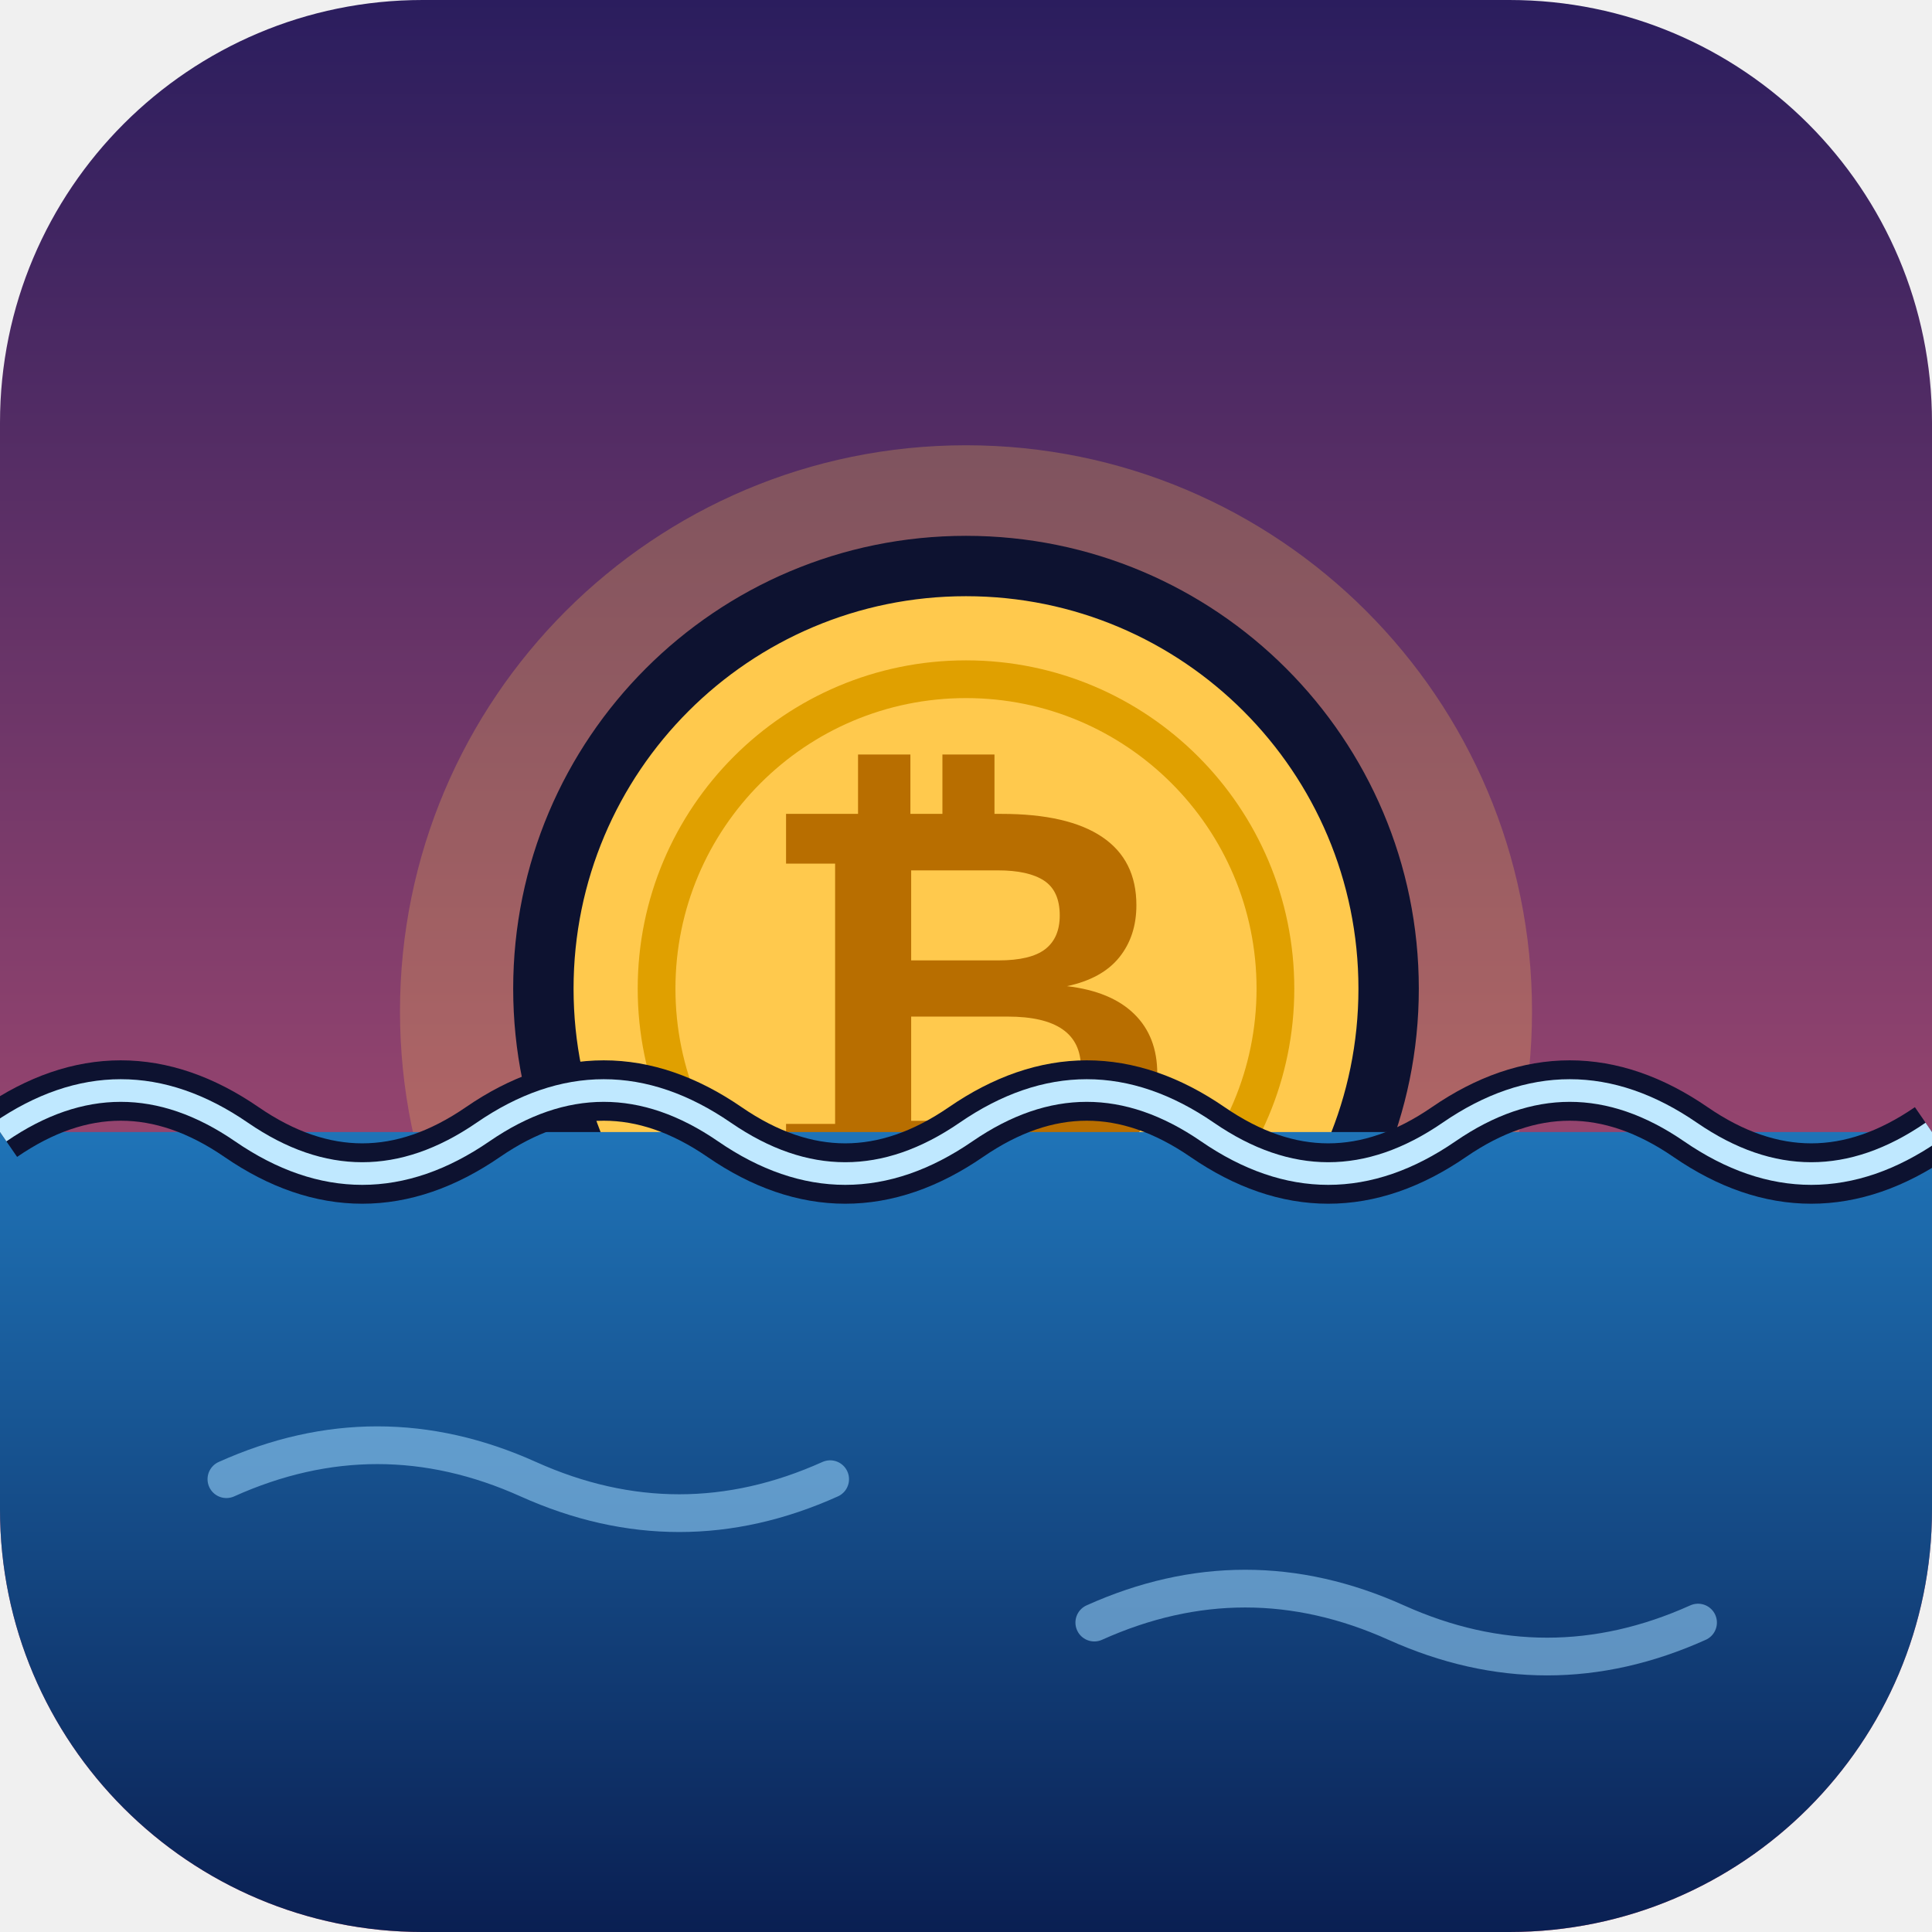
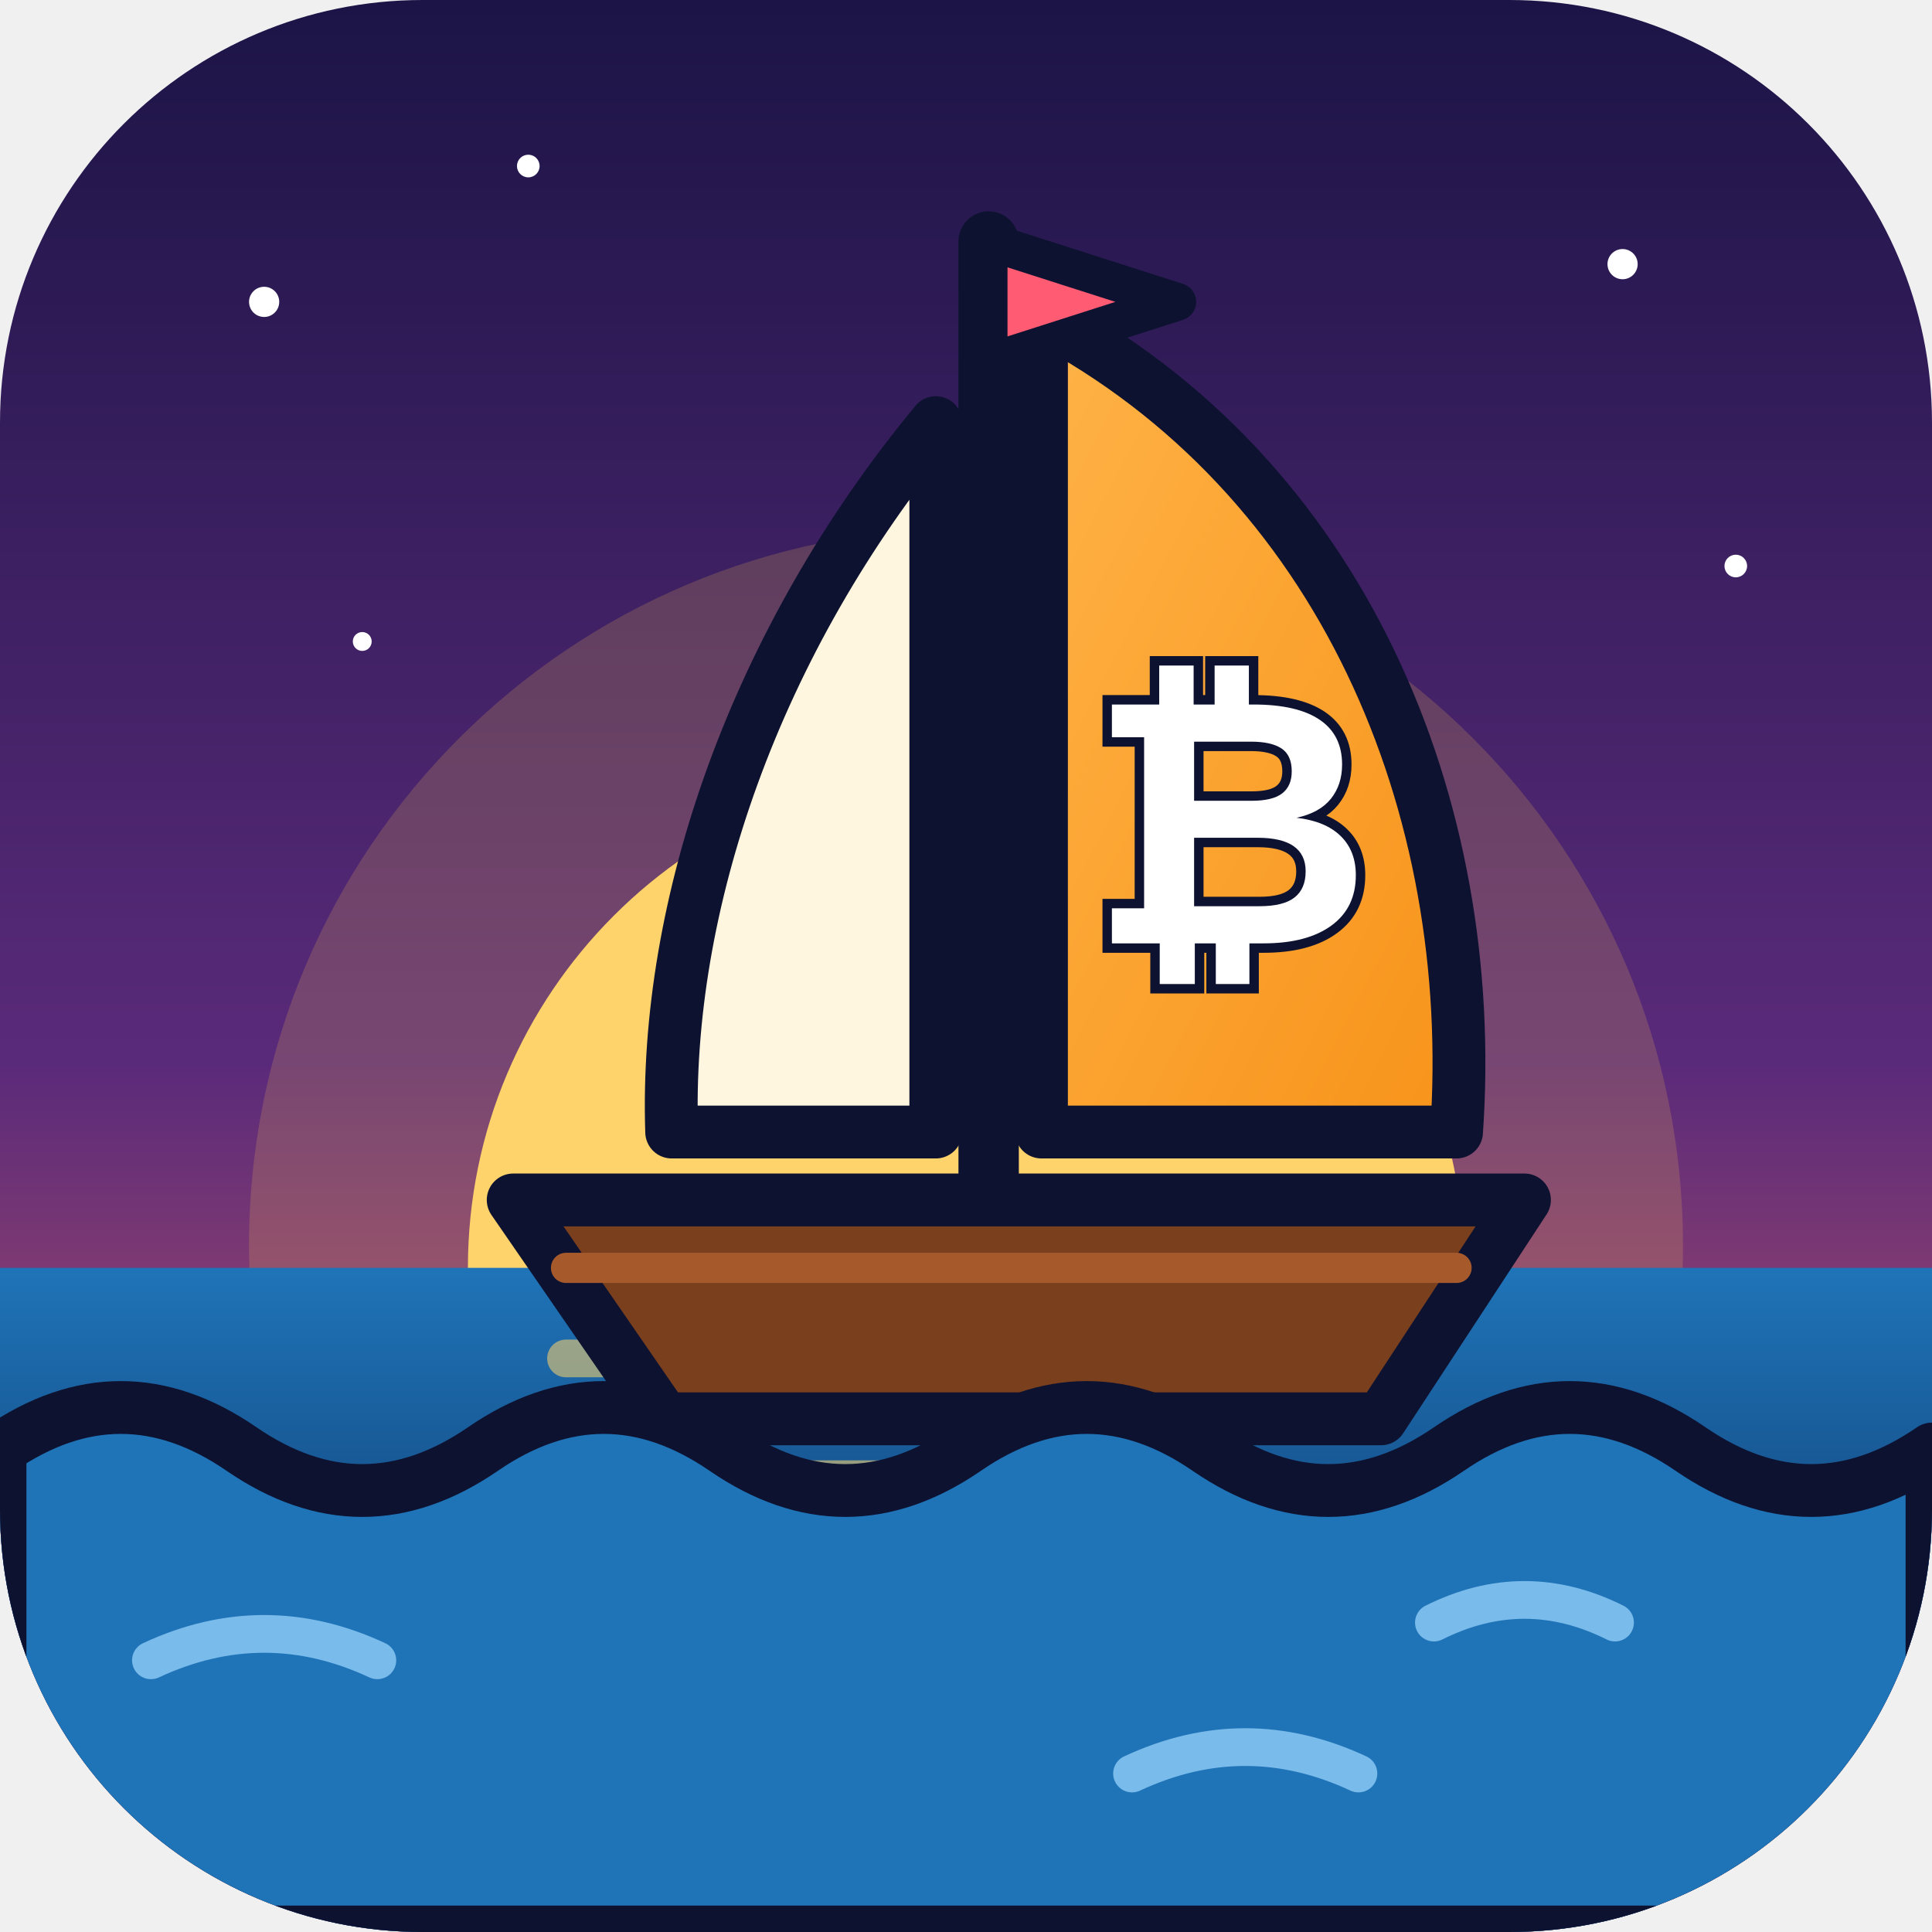
<svg xmlns="http://www.w3.org/2000/svg" viewBox="0 0 512 512">
  <defs>
    <linearGradient id="sky" x1="0" y1="0" x2="0" y2="1">
-       <stop offset="0" stop-color="#2a1d5e" />
-       <stop offset="1" stop-color="#e0607a" />
+       <stop offset="0" stop-color="#1b1446" />
+       <stop offset=".55" stop-color="#5a2a7a" />
+       <stop offset="1" stop-color="#f06a5a" />
    </linearGradient>
    <linearGradient id="sea" x1="0" y1="0" x2="0" y2="1">
      <stop offset="0" stop-color="#1f74b8" />
-       <stop offset="1" stop-color="#0a1f52" />
+       <stop offset="1" stop-color="#071a45" />
+     </linearGradient>
+     <linearGradient id="sail" x1="0" y1="0" x2="1" y2="1">
+       <stop offset="0" stop-color="#ffb347" />
+       <stop offset="1" stop-color="#f7931a" />
    </linearGradient>
    <clipPath id="r">
      <rect width="512" height="512" rx="112" />
    </clipPath>
  </defs>
  <g clip-path="url(#r)">
    <rect width="512" height="512" fill="url(#sky)" />
-     <circle cx="256" cy="268" r="150" fill="#ffc94d" opacity=".25" />
-     <circle cx="256" cy="262" r="112" fill="#ffc94d" stroke="#0d1230" stroke-width="16" />
-     <circle cx="256" cy="262" r="82" fill="none" stroke="#e0a000" stroke-width="10" />
-     <text x="256" y="312" font-family="Arial Black,Arial,sans-serif" font-size="140" font-weight="900" fill="#b86e00" text-anchor="middle">₿</text>
-     <rect y="300" width="512" height="212" fill="url(#sea)" />
-     <path d="M0 300 q32 -22 64 0 t64 0 64 0 64 0 64 0 64 0 64 0 64 0" fill="none" stroke="#0d1230" stroke-width="16" />
-     <path d="M0 300 q32 -22 64 0 t64 0 64 0 64 0 64 0 64 0 64 0 64 0" fill="none" stroke="#bfe8ff" stroke-width="6" />
-     <path d="M60 392 q40 -18 80 0 t80 0 M290 430 q40 -18 80 0 t80 0" fill="none" stroke="#9fd8ff" stroke-width="10" stroke-linecap="round" opacity=".55" />
+     <g fill="#fff">
+       <circle cx="70" cy="80" r="4" />
+       <circle cx="140" cy="44" r="3" />
+       <circle cx="430" cy="70" r="4" />
+       <circle cx="460" cy="150" r="3" />
+       <circle cx="96" cy="170" r="2.5" />
+     </g>
+     <circle cx="256" cy="330" r="190" fill="#ffc94d" opacity=".18" />
+     <circle cx="256" cy="336" r="132" fill="#ffd36b" />
+     <rect y="336" width="512" height="176" fill="url(#sea)" />
+     <path d="M150 360h212M180 392h152M214 424h84" stroke="#ffd36b" stroke-width="10" stroke-linecap="round" opacity=".55" />
+     <path d="M262 64v262" stroke="#0d1230" stroke-width="16" stroke-linecap="round" />
+     <path d="M276 84C356 126 392 214 386 300H276z" fill="url(#sail)" stroke="#0d1230" stroke-width="14" stroke-linejoin="round" />
+     <path d="M248 112C200 170 176 240 178 300H248z" fill="#fff6e0" stroke="#0d1230" stroke-width="14" stroke-linejoin="round" />
+     <text x="326" y="250" font-family="Arial Black,Arial,sans-serif" font-size="92" font-weight="900" fill="#fff" text-anchor="middle" stroke="#0d1230" stroke-width="5" paint-order="stroke">₿</text>
+     <path d="M262 64l50 16-50 16z" fill="#ff5c73" stroke="#0d1230" stroke-width="10" stroke-linejoin="round" />
+     <path d="M136 318h268l-38 58H176z" fill="#7a3f1d" stroke="#0d1230" stroke-width="14" stroke-linejoin="round" />
+     <path d="M150 336h236" stroke="#a65a2c" stroke-width="8" stroke-linecap="round" />
+     <path d="M0 384q32-22 64 0t64 0 64 0 64 0 64 0 64 0 64 0 64 0v128H0z" fill="#1f74b8" stroke="#0d1230" stroke-width="14" stroke-linejoin="round" />
+     <path d="M40 440q30-14 60 0M300 470q30-14 60 0M380 430q24-12 48 0" fill="none" stroke="#9fd8ff" stroke-width="10" stroke-linecap="round" opacity=".7" />
  </g>
</svg>
